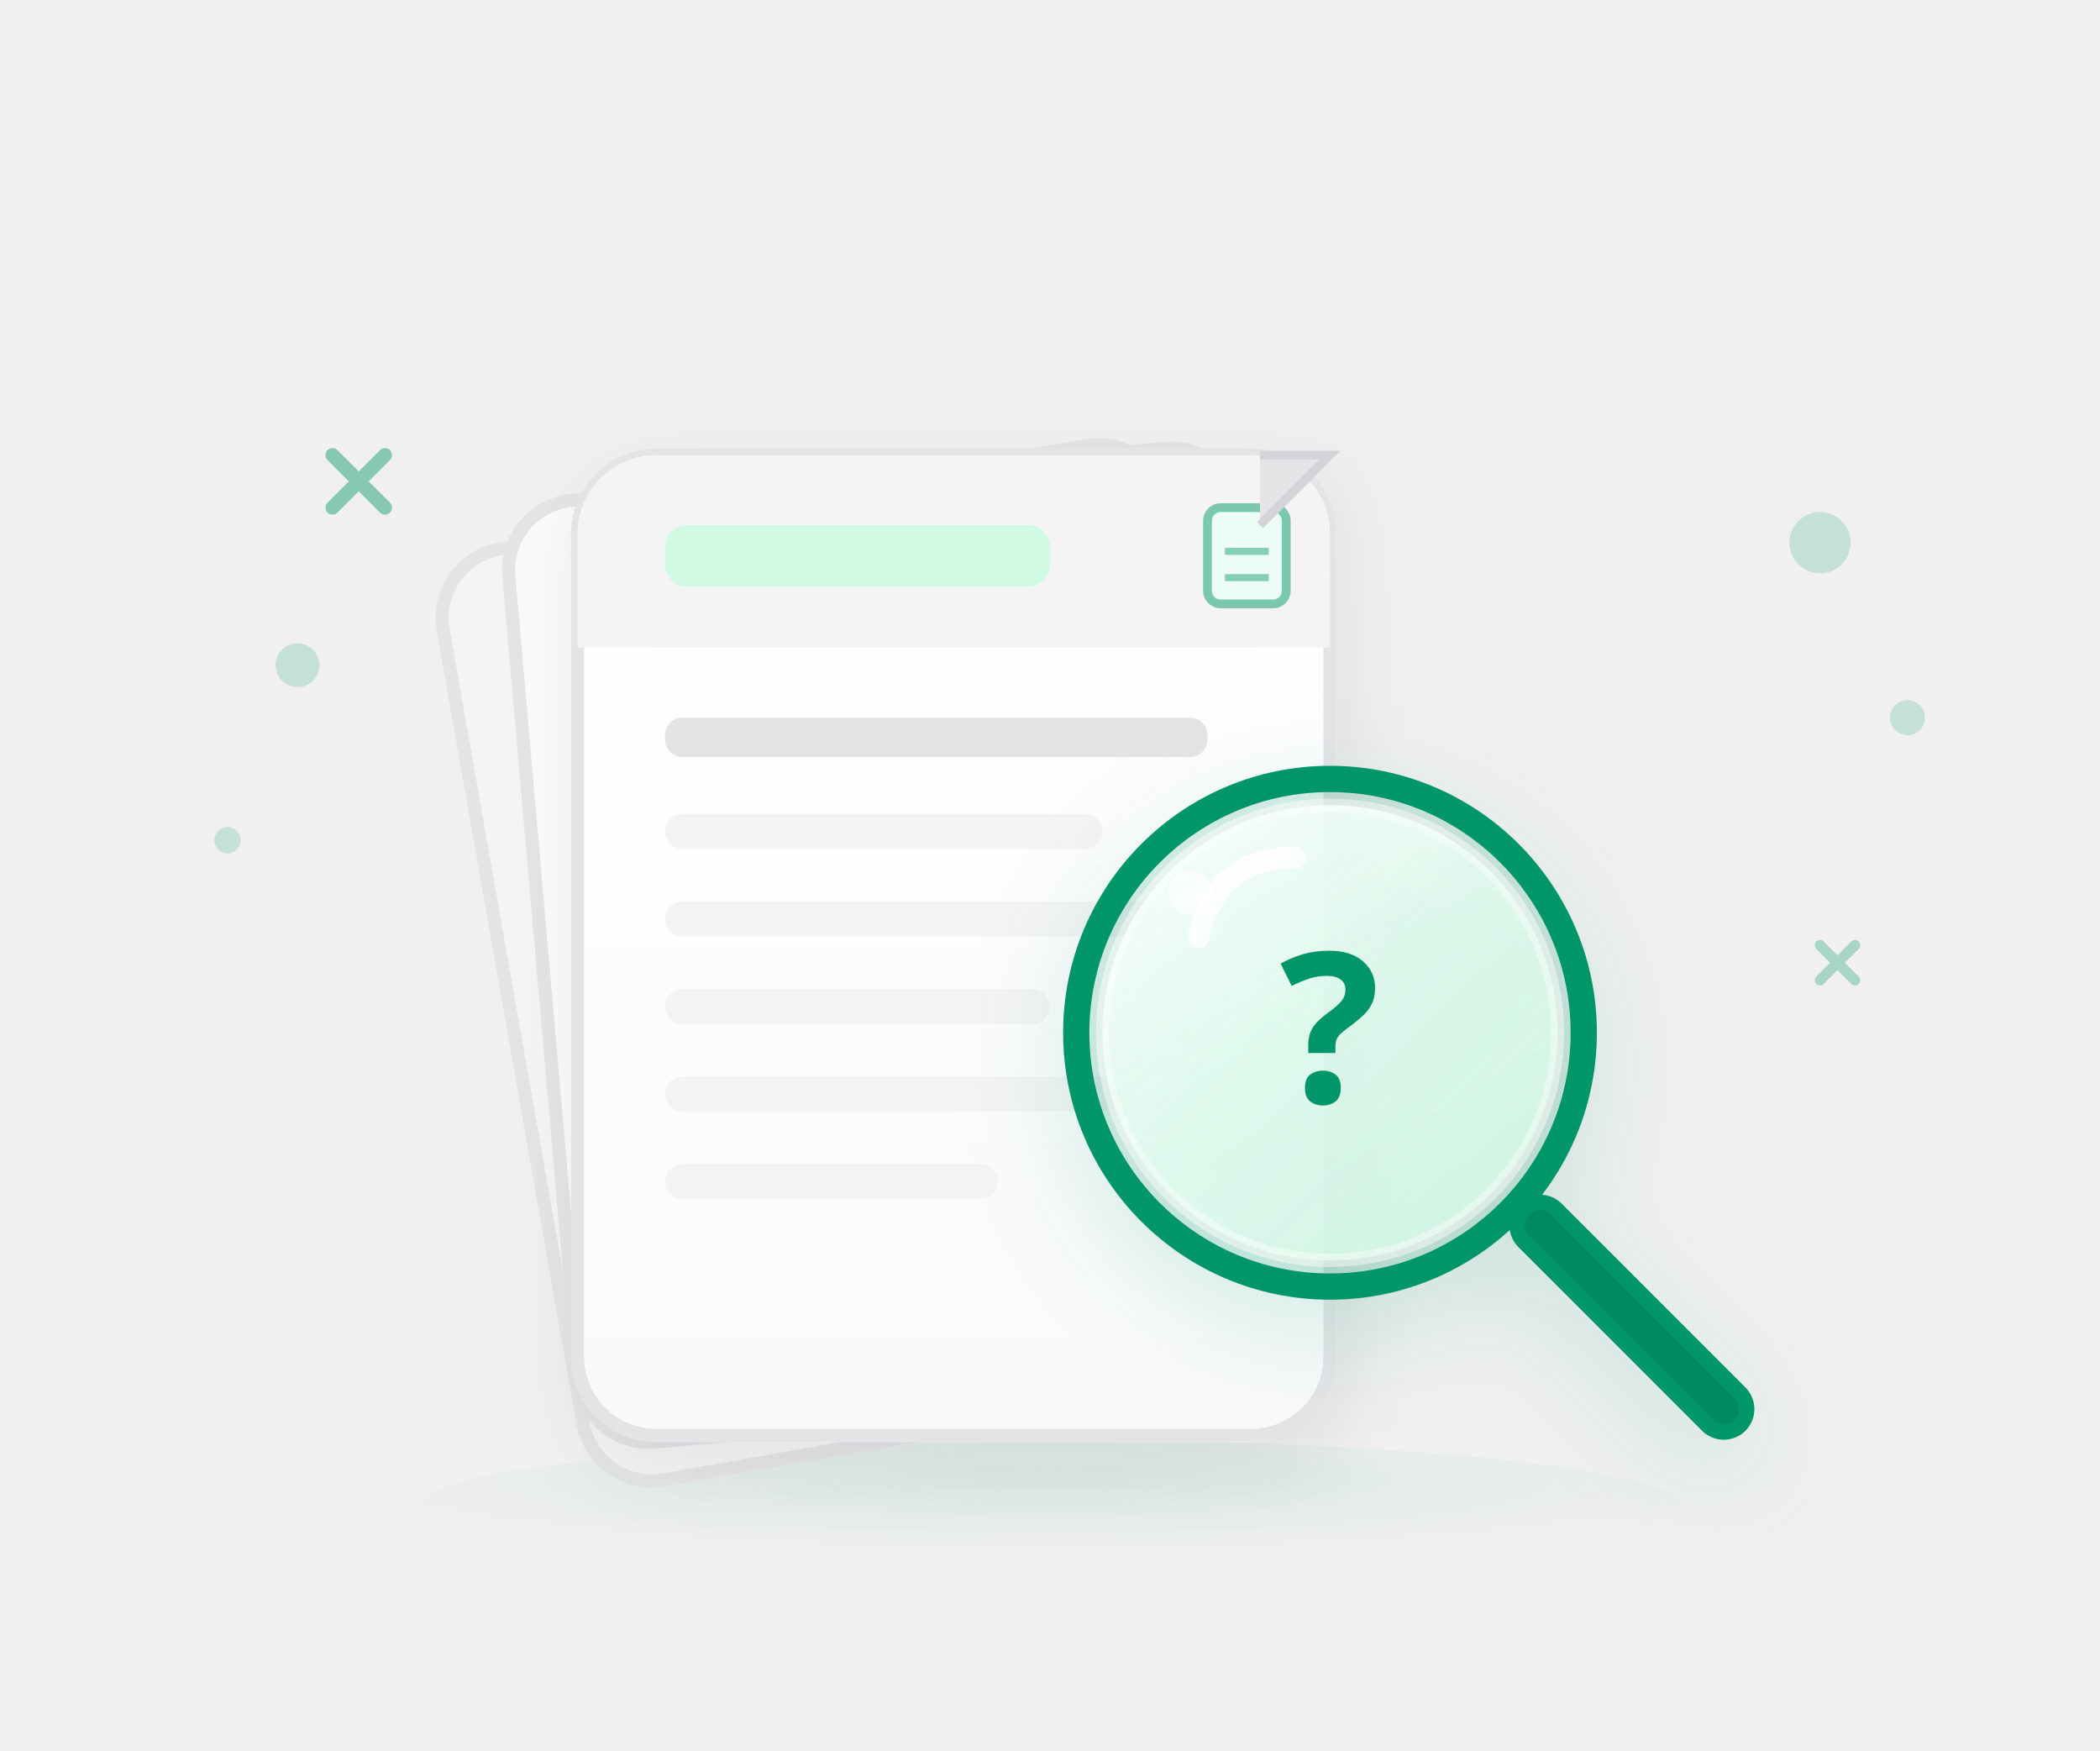
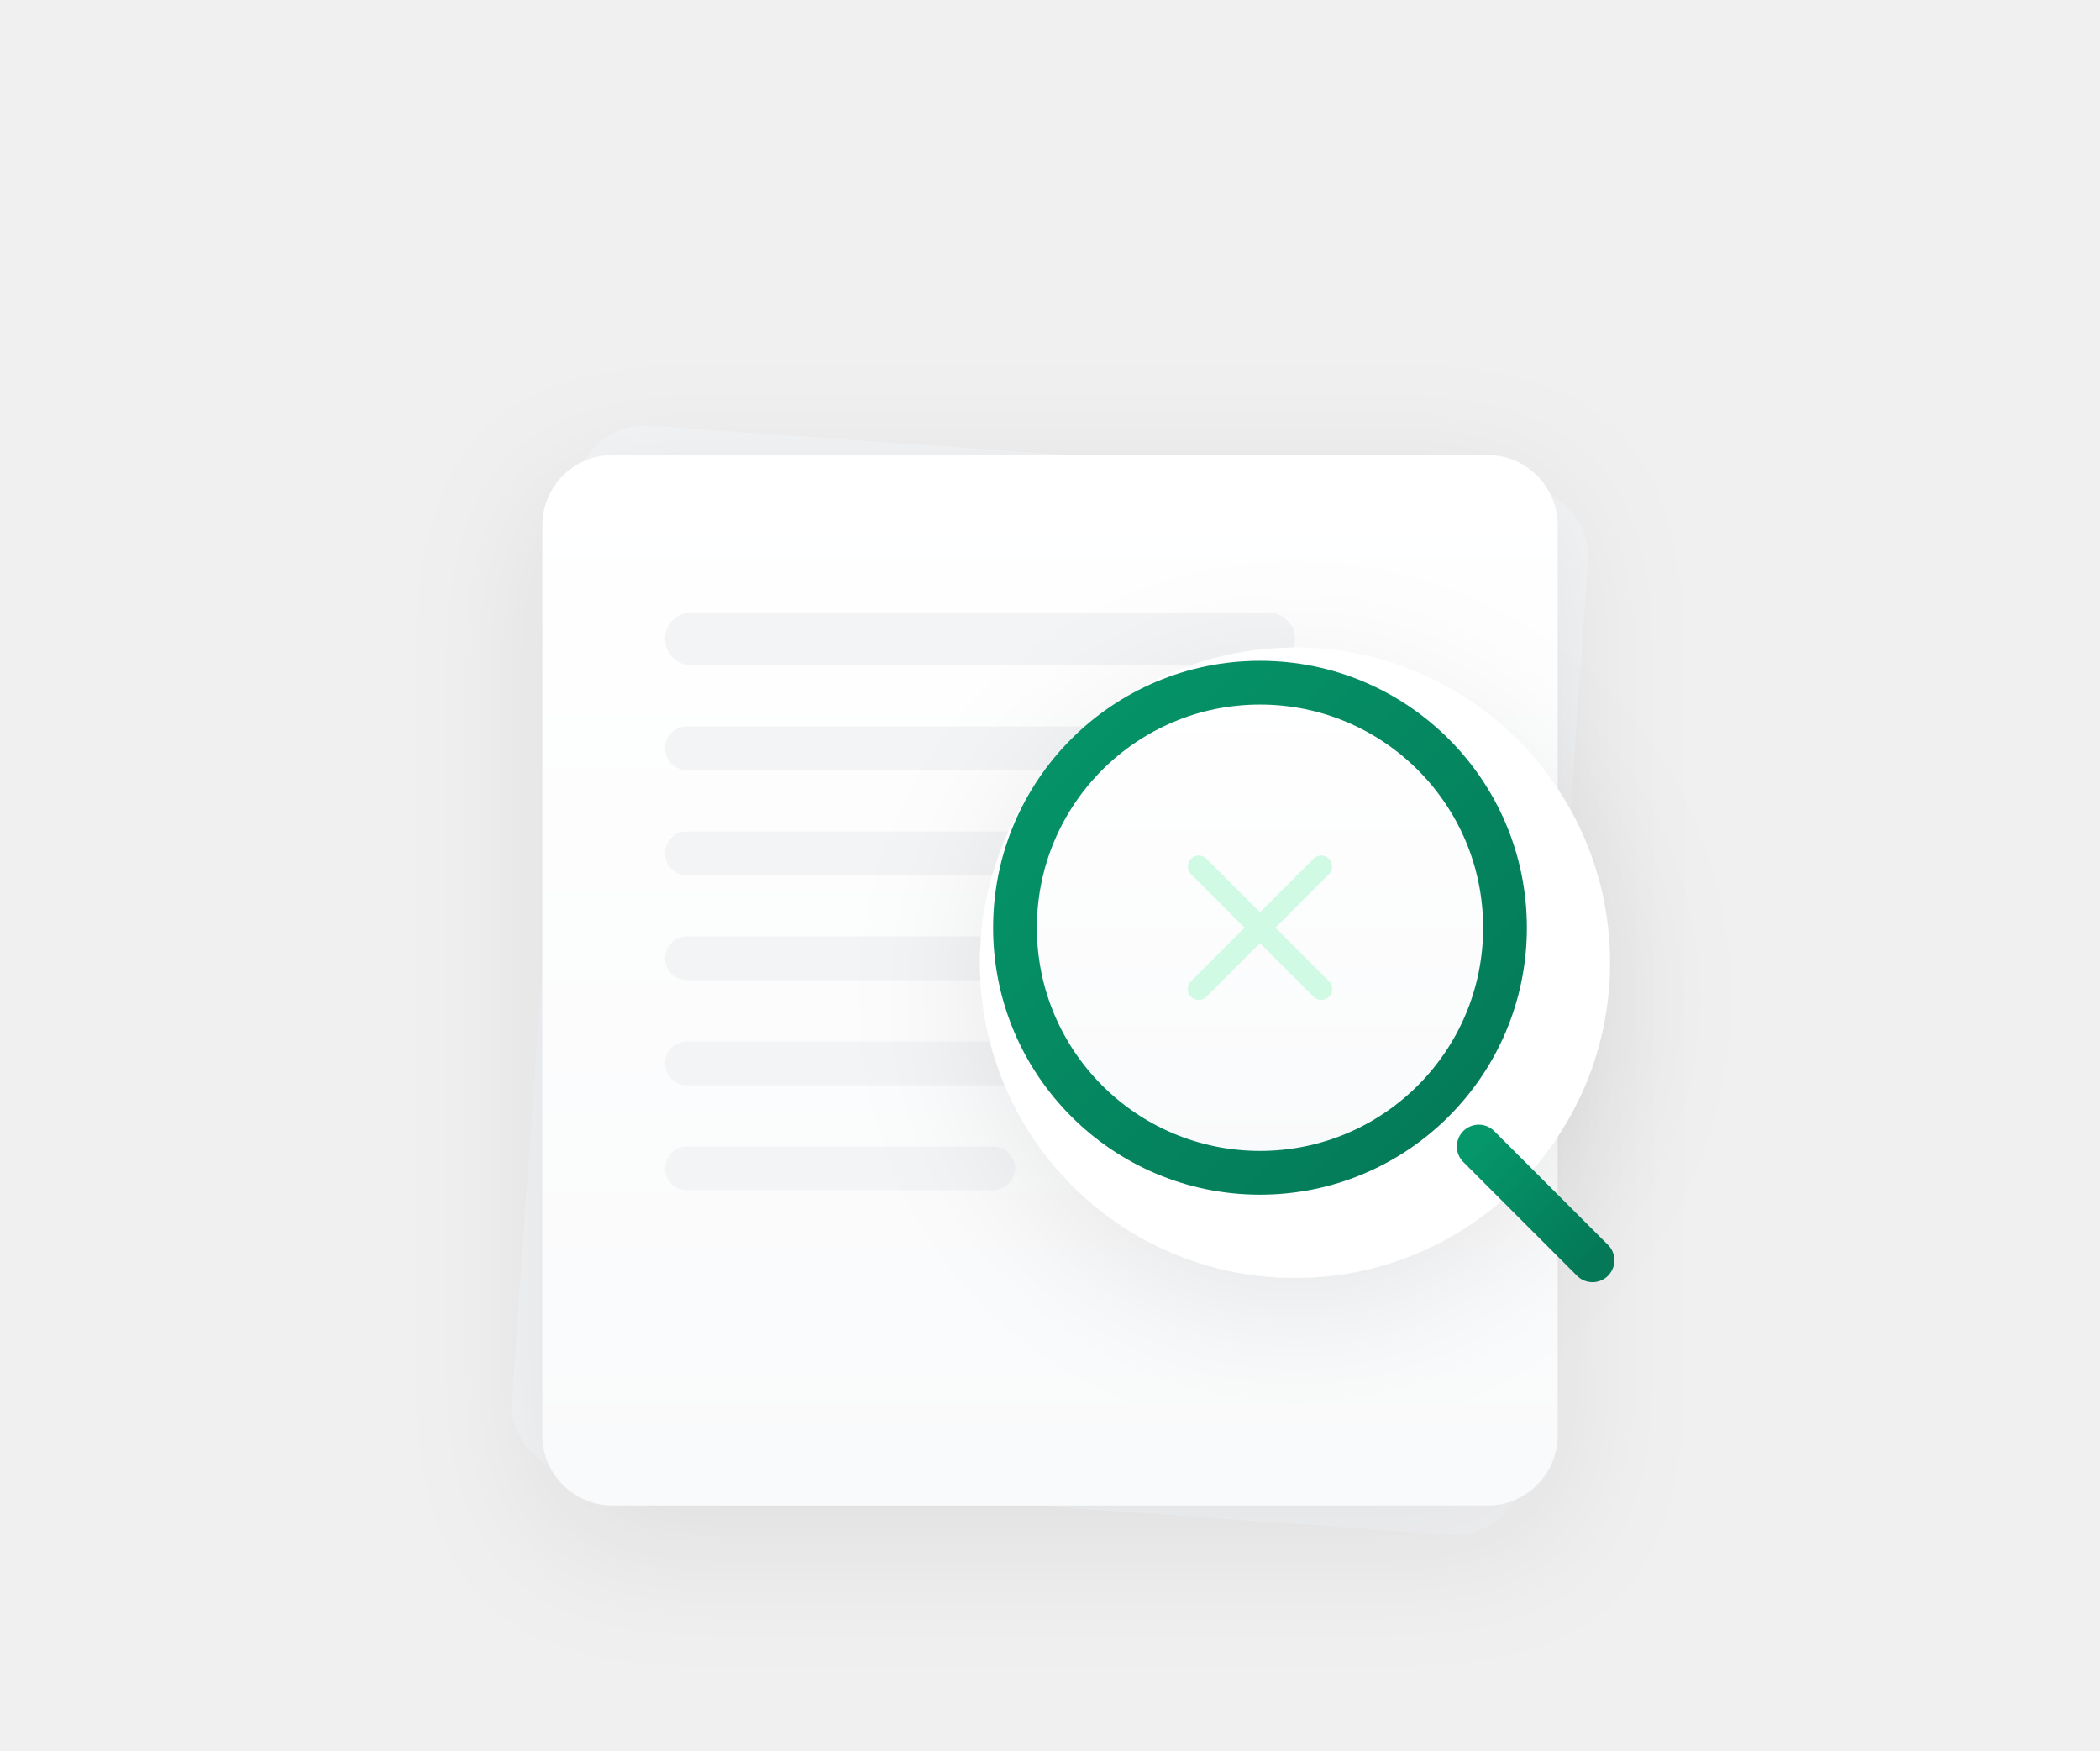
<svg xmlns="http://www.w3.org/2000/svg" viewBox="0 0 240 200" fill="none">
  <defs>
-     <linearGradient id="es-doc1" x1="0" y1="0" x2="0" y2="1">
+     <linearGradient id="es-bg" x1="0" y1="0" x2="0" y2="1">
      <stop offset="0%" stop-color="#FFFFFF" />
      <stop offset="100%" stop-color="#F9FAFB" />
    </linearGradient>
    <linearGradient id="es-lens" x1="0" y1="0" x2="1" y2="1">
-       <stop offset="0%" stop-color="#ECFDF5" stop-opacity="0.92" />
-       <stop offset="100%" stop-color="#D1FAE5" stop-opacity="0.75" />
+       <stop offset="0%" stop-color="#059669" />
+       <stop offset="100%" stop-color="#047857" />
    </linearGradient>
-     <radialGradient id="es-shadow" cx="50%" cy="30%" r="60%">
-       <stop offset="0%" stop-color="#059669" stop-opacity="0.09" />
-       <stop offset="100%" stop-color="#059669" stop-opacity="0" />
-     </radialGradient>
-     <filter id="es-drop-doc" x="-20%" y="-20%" width="140%" height="140%">
-       <feDropShadow dx="1" dy="3" stdDeviation="4" flood-color="#09090B" flood-opacity="0.07" />
+     <filter id="es-shadow" x="-20%" y="-20%" width="140%" height="140%">
+       <feDropShadow dx="0" dy="4" stdDeviation="8" flood-color="#09090B" flood-opacity="0.08" />
    </filter>
-     <filter id="es-drop-glass" x="-25%" y="-25%" width="150%" height="150%">
-       <feDropShadow dx="0" dy="4" stdDeviation="6" flood-color="#059669" flood-opacity="0.18" />
-     </filter>
-     <linearGradient id="es-glare" x1="0.2" y1="0" x2="0.8" y2="1">
-       <stop offset="0%" stop-color="#FFFFFF" stop-opacity="0.55" />
-       <stop offset="45%" stop-color="#FFFFFF" stop-opacity="0.06" />
-       <stop offset="100%" stop-color="#FFFFFF" stop-opacity="0" />
-     </linearGradient>
  </defs>
-   <ellipse cx="120" cy="172" rx="72" ry="7.5" fill="url(#es-shadow)" />
-   <rect x="58" y="56" width="84" height="108" rx="8" fill="#F4F4F5" stroke="#E4E4E7" stroke-width="1.5" transform="rotate(-10 100 110)" />
-   <rect x="62" y="54" width="84" height="108" rx="8" fill="#FAFAFA" stroke="#E4E4E7" stroke-width="1.5" transform="rotate(-5 104 108)" />
-   <path d="M130 56 L142 56 L130 68 Z" fill="#E4E4E7" transform="rotate(-5 104 108)" />
-   <g filter="url(#es-drop-doc)">
-     <rect x="66" y="52" width="86" height="112" rx="9" fill="url(#es-doc1)" stroke="#E4E4E7" stroke-width="1.5" />
-     <rect x="66" y="52" width="86" height="22" rx="9" fill="#F4F4F5" />
-     <rect x="66" y="63" width="86" height="11" rx="0" fill="#F4F4F5" />
-     <rect x="76" y="60" width="44" height="7" rx="2.5" fill="#D1FAE5" />
-     <rect x="138" y="58" width="9" height="11" rx="1.5" fill="#ECFDF5" stroke="#059669" stroke-width="1" stroke-opacity="0.5" />
-     <line x1="140" y1="63" x2="145" y2="63" stroke="#059669" stroke-width="0.8" stroke-opacity="0.45" />
-     <line x1="140" y1="66" x2="145" y2="66" stroke="#059669" stroke-width="0.8" stroke-opacity="0.45" />
-     <rect x="76" y="82" width="62" height="4.5" rx="2" fill="#E4E4E7" />
-     <rect x="76" y="93" width="50" height="4" rx="2" fill="#F4F4F5" />
-     <rect x="76" y="103" width="56" height="4" rx="2" fill="#F4F4F5" />
-     <rect x="76" y="113" width="44" height="4" rx="2" fill="#F4F4F5" />
-     <rect x="76" y="123" width="52" height="4" rx="2" fill="#F4F4F5" />
-     <rect x="76" y="133" width="38" height="4" rx="2" fill="#F4F4F5" />
-     <path d="M144 52 L152 52 L144 60 Z" fill="#E4E4E7" />
-     <path d="M144 60 L152 52 L144 52" stroke="#D4D4D8" stroke-width="1" />
+   <rect x="62" y="52" width="116" height="120" rx="8" fill="#F3F4F6" transform="rotate(4 120 112)" />
+   <rect x="62" y="52" width="116" height="120" rx="8" fill="url(#es-bg)" filter="url(#es-shadow)" />
+   <rect x="76" y="70" width="72" height="6" rx="3" fill="#F3F4F6" />
+   <rect x="76" y="83" width="56" height="5" rx="2.5" fill="#F3F4F6" />
+   <rect x="76" y="95" width="64" height="5" rx="2.5" fill="#F3F4F6" />
+   <rect x="76" y="107" width="48" height="5" rx="2.5" fill="#F3F4F6" />
+   <rect x="76" y="119" width="60" height="5" rx="2.5" fill="#F3F4F6" />
+   <rect x="76" y="131" width="40" height="5" rx="2.5" fill="#F3F4F6" />
+   <circle cx="148" cy="110" r="36" fill="#FFFFFF" filter="url(#es-shadow)" />
+   <circle cx="144" cy="106" r="28" fill="url(#es-bg)" stroke="url(#es-lens)" stroke-width="5" />
+   <g stroke="#D1FAE5" stroke-width="2.5" stroke-linecap="round">
+     <line x1="137" y1="99" x2="151" y2="113" />
+     <line x1="151" y1="99" x2="137" y2="113" />
  </g>
-   <g filter="url(#es-drop-glass)">
-     <line x1="176" y1="140" x2="197" y2="161" stroke="#059669" stroke-width="7" stroke-linecap="round" />
-     <line x1="176" y1="140" x2="197" y2="161" stroke="#047857" stroke-width="3.5" stroke-linecap="round" stroke-opacity="0.4" />
-     <circle cx="152" cy="118" r="29" fill="#059669" fill-opacity="0.12" stroke="#059669" stroke-width="3" />
-     <circle cx="152" cy="118" r="26" fill="url(#es-lens)" />
-     <circle cx="152" cy="118" r="26" fill="url(#es-glare)" />
-     <circle cx="152" cy="118" r="26" stroke="#FFFFFF" stroke-width="1.5" stroke-opacity="0.4" />
-     <path d="M137 107 Q139 98 148 98" stroke="#FFFFFF" stroke-width="2.5" stroke-linecap="round" stroke-opacity="0.8" />
-     <text x="152" y="126" font-family="ui-sans-serif, system-ui, sans-serif" font-size="24" font-weight="700" fill="#059669" text-anchor="middle" letter-spacing="-0.02em">?</text>
-     <circle cx="136" cy="102" r="2.5" fill="#FFFFFF" fill-opacity="0.65" />
-   </g>
-   <g fill="#059669" fill-opacity="0.18">
-     <circle cx="208" cy="62" r="3.5" />
-     <circle cx="218" cy="82" r="2" />
-     <circle cx="34" cy="76" r="2.5" />
-     <circle cx="26" cy="96" r="1.5" />
-   </g>
-   <g stroke="#059669" stroke-width="1.6" stroke-linecap="round" opacity="0.45">
-     <line x1="38" y1="52" x2="44" y2="58" />
-     <line x1="44" y1="52" x2="38" y2="58" />
-   </g>
-   <g stroke="#059669" stroke-width="1.2" stroke-linecap="round" opacity="0.3">
-     <line x1="208" y1="108" x2="212" y2="112" />
-     <line x1="212" y1="108" x2="208" y2="112" />
-   </g>
+   <line x1="169" y1="131" x2="182" y2="144" stroke="url(#es-lens)" stroke-width="5" stroke-linecap="round" />
</svg>
